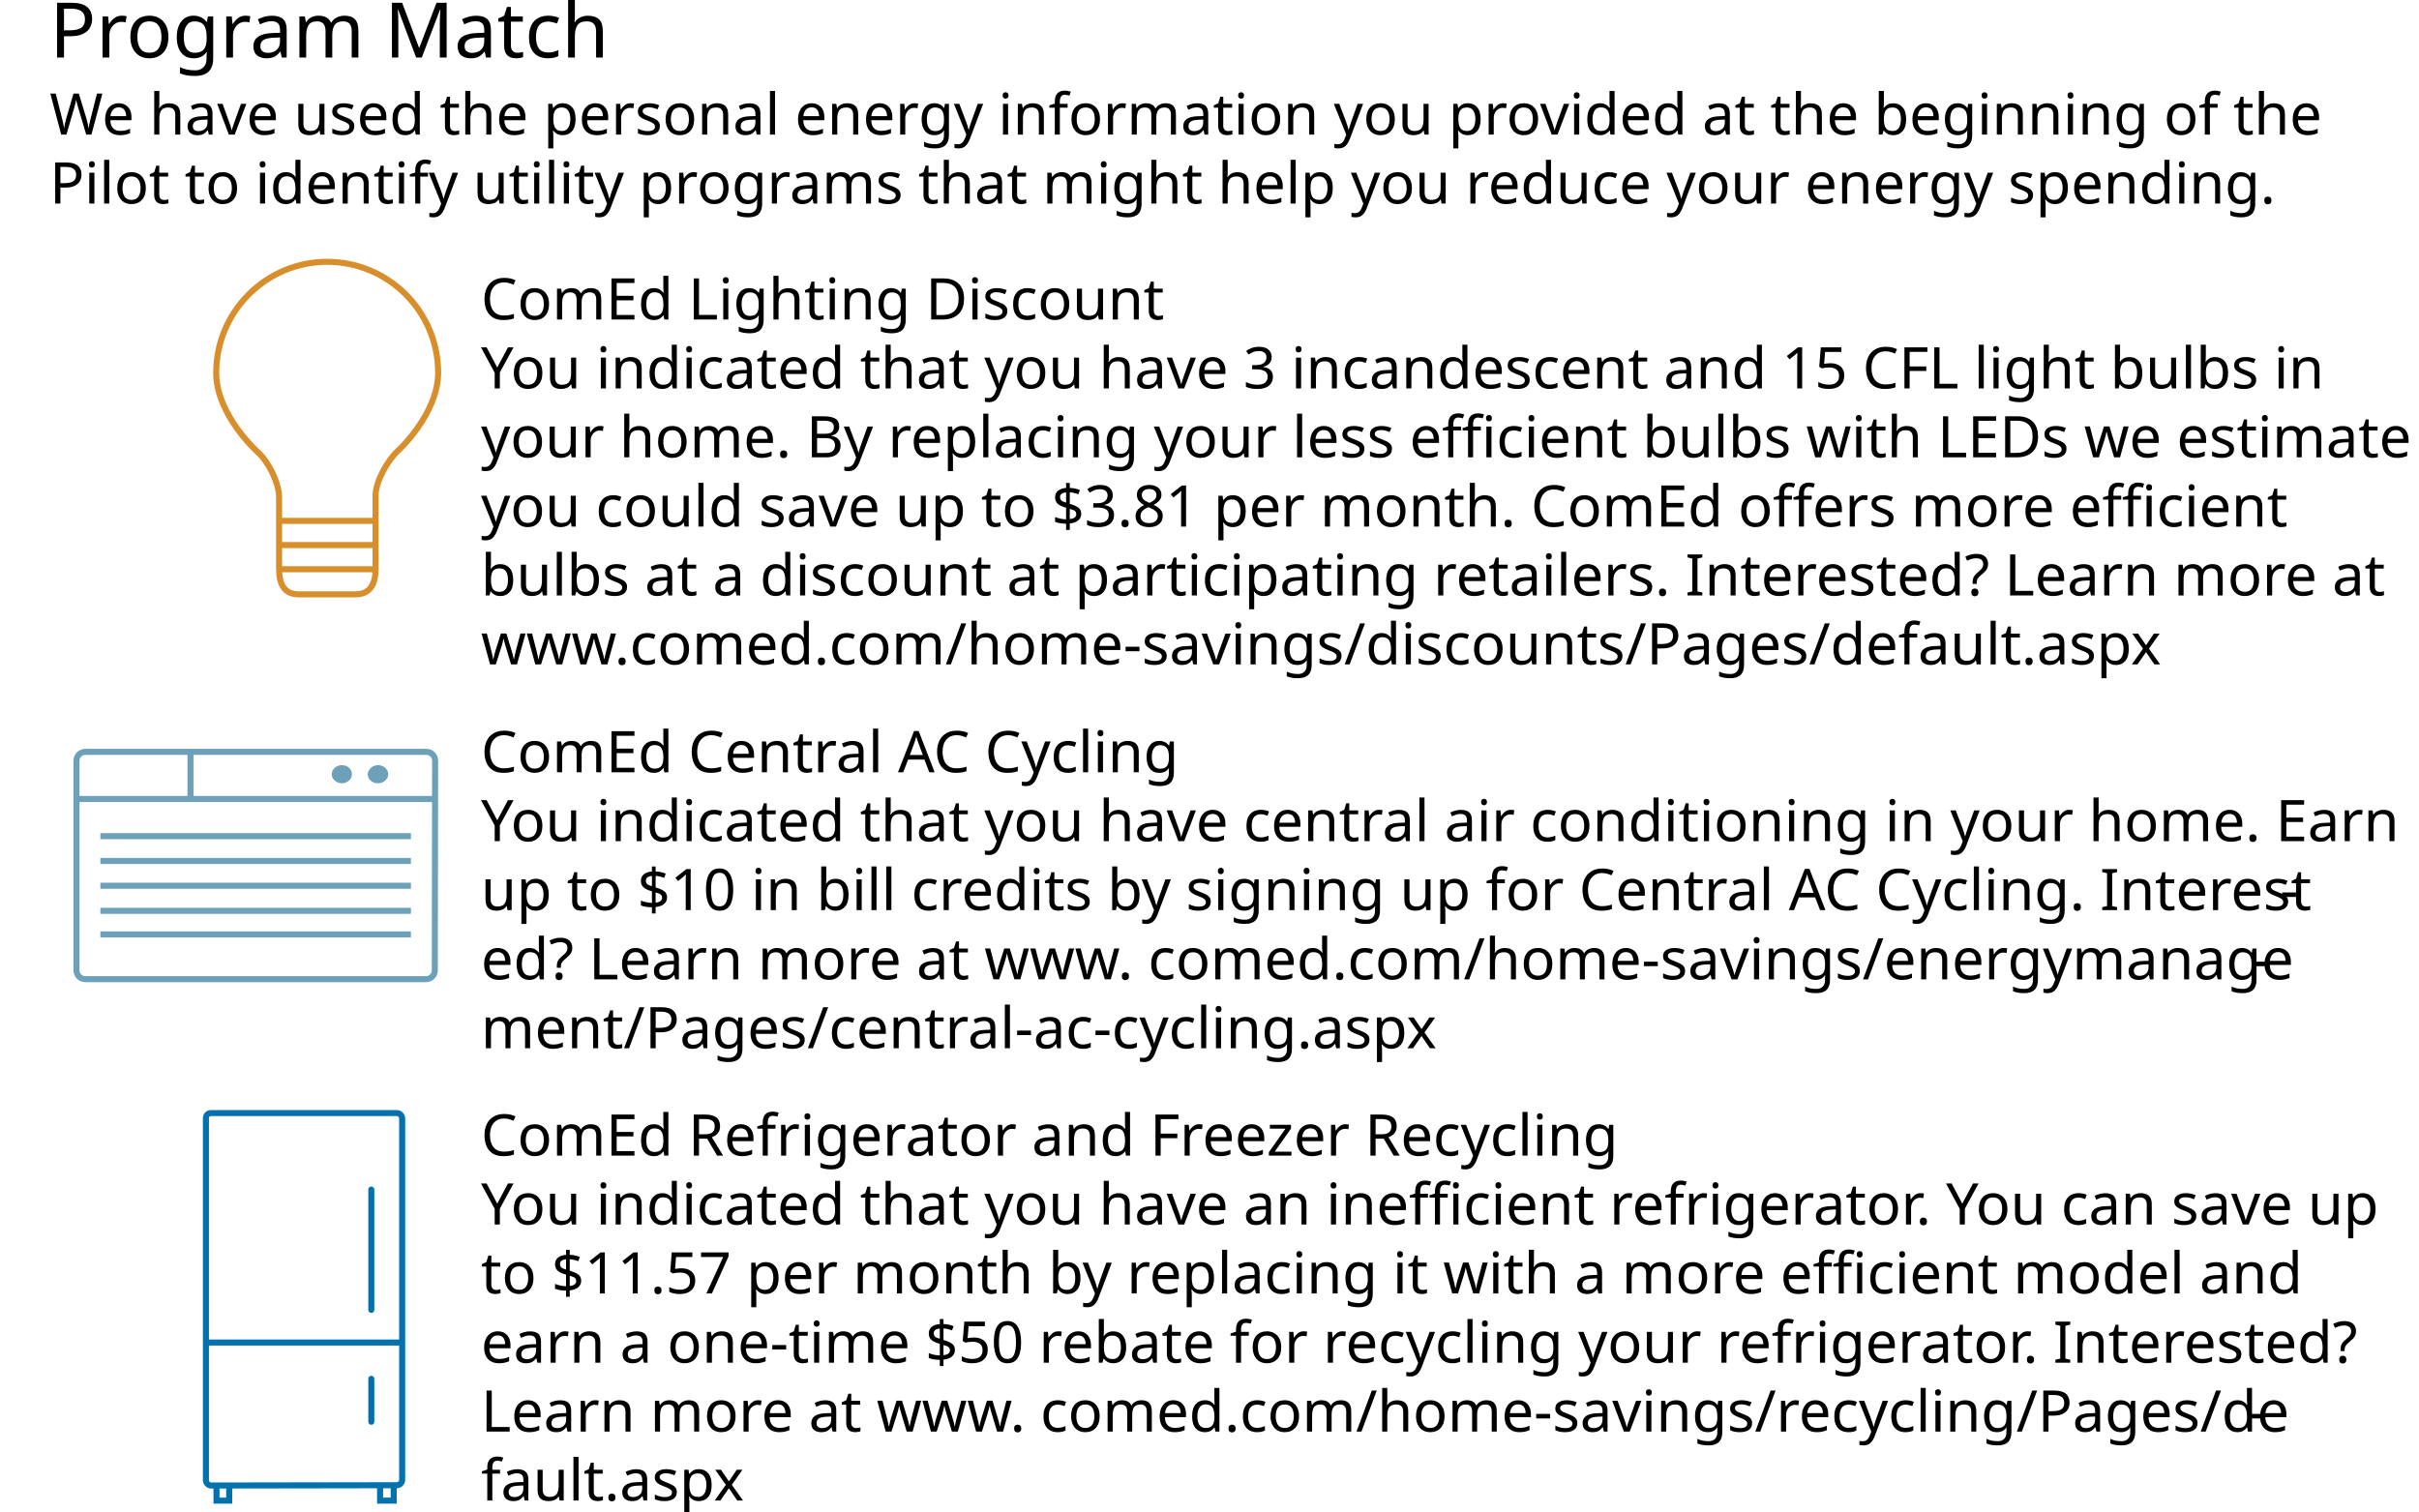
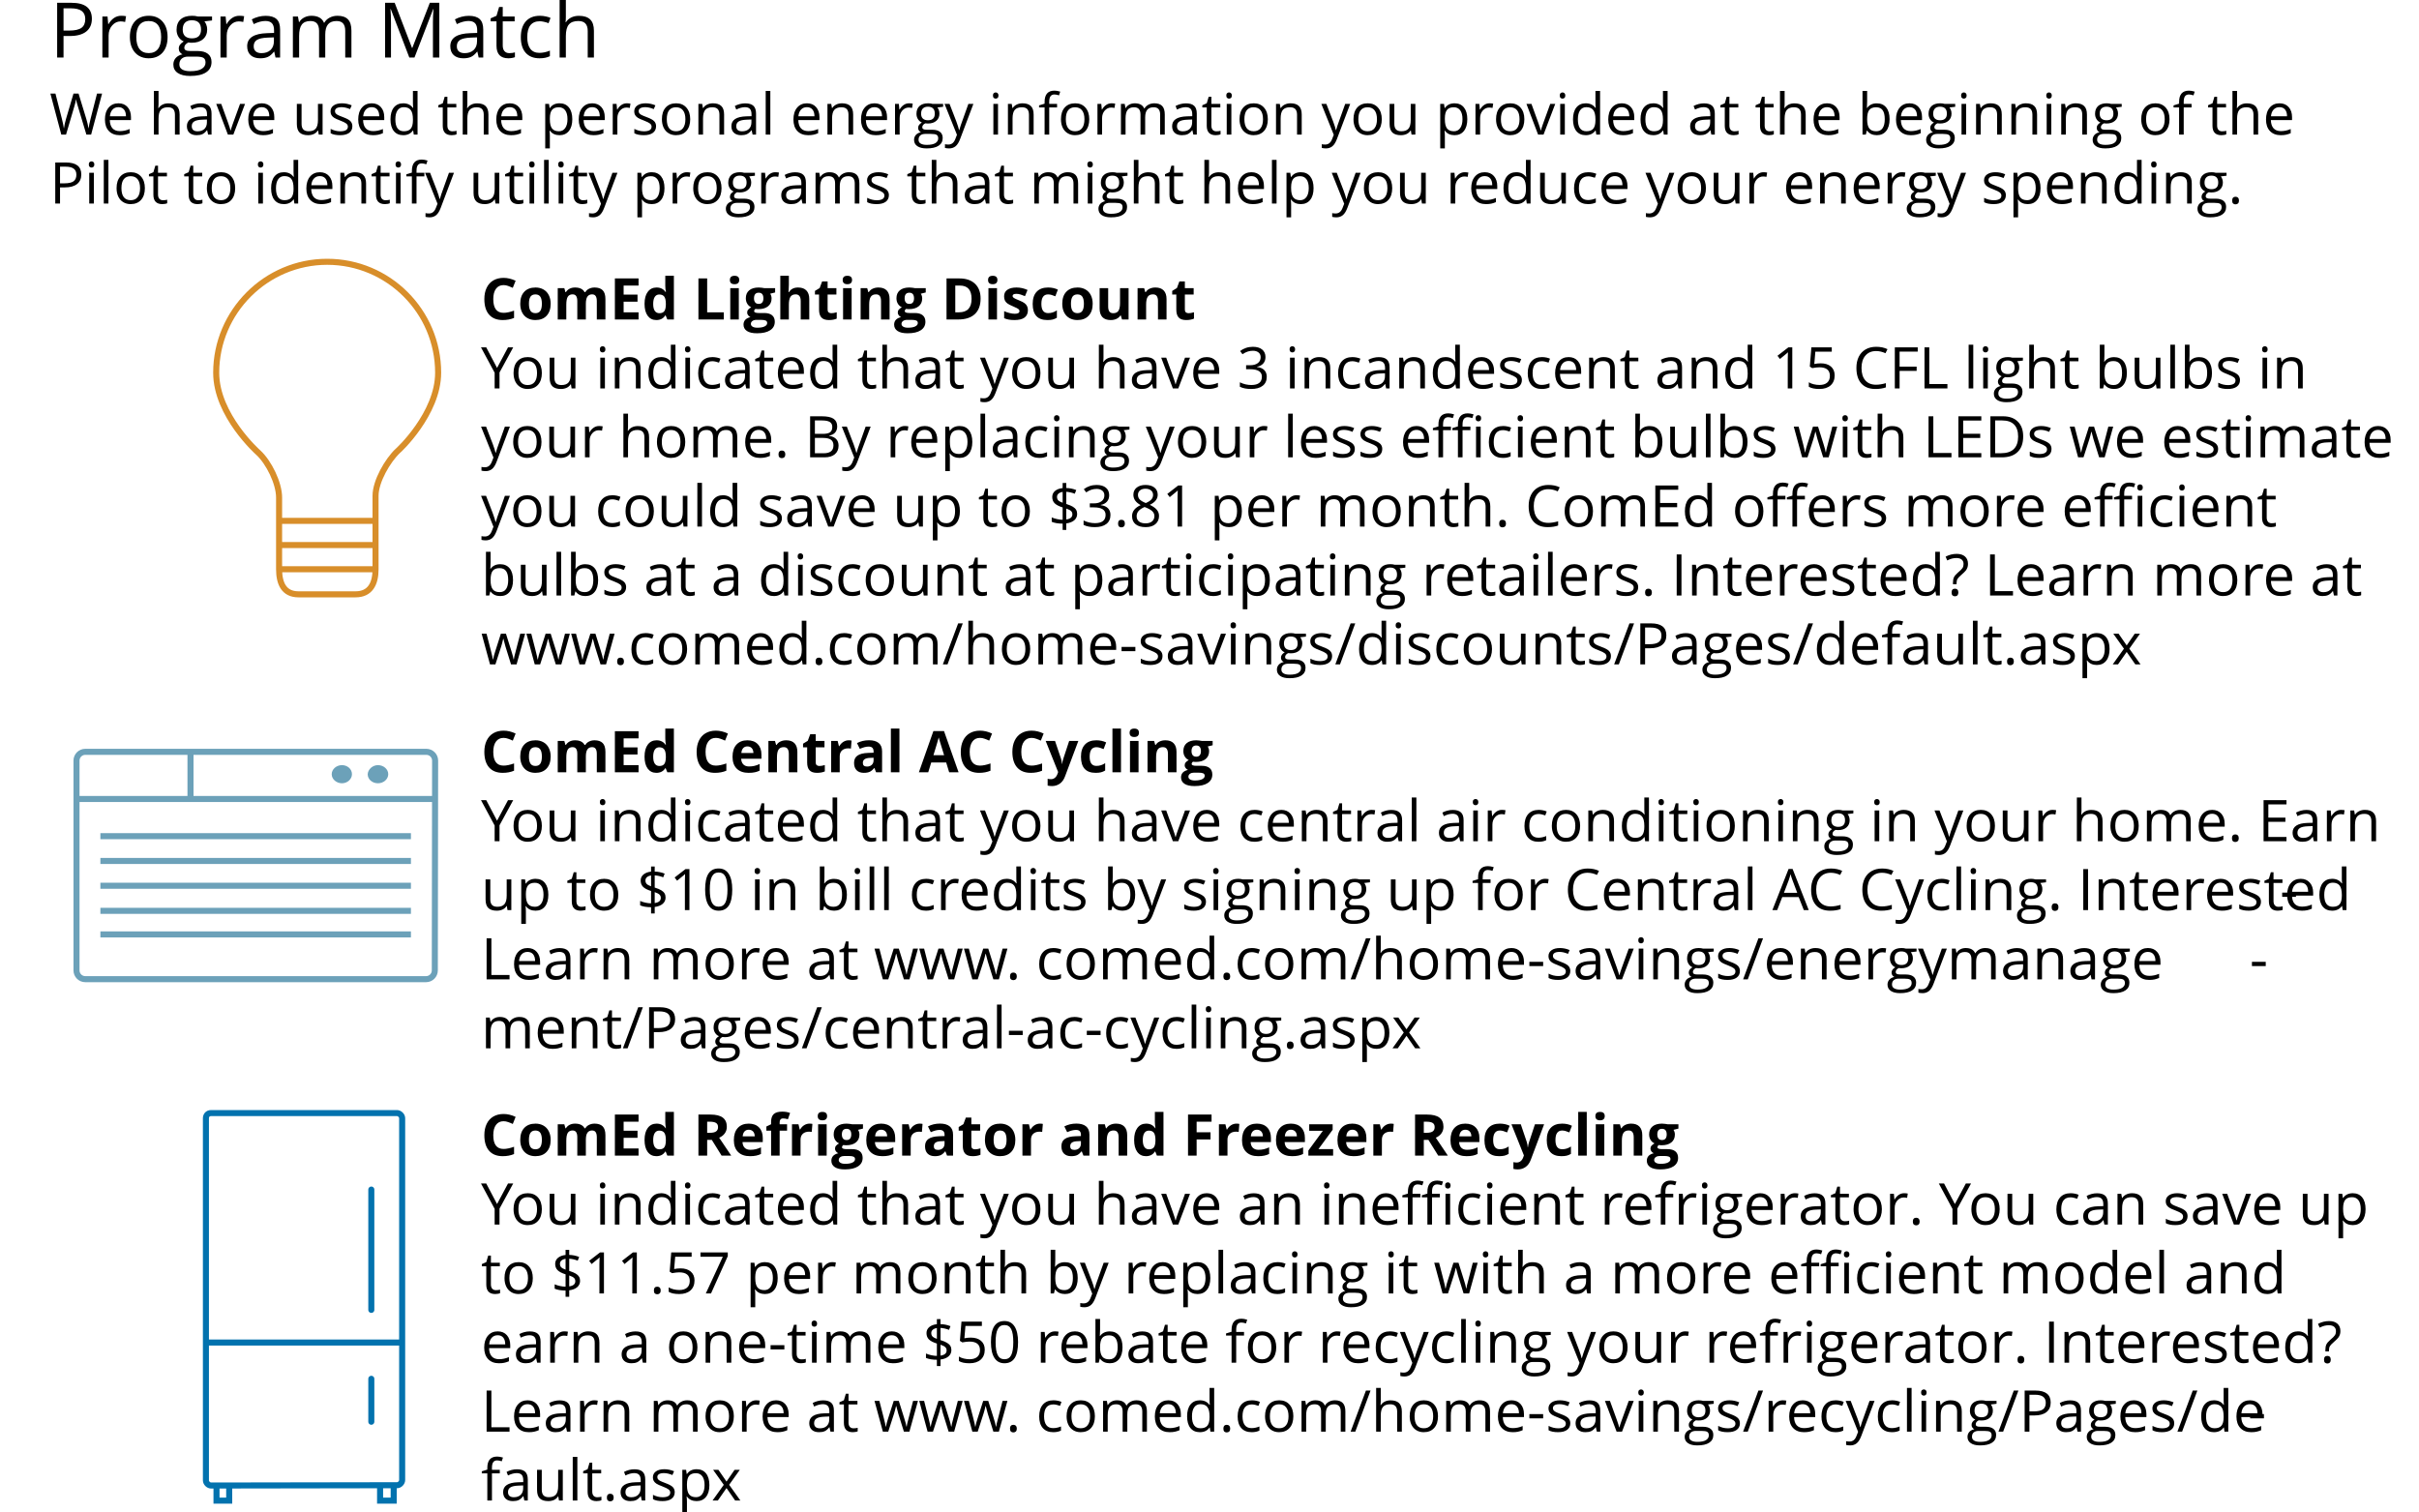
<svg xmlns="http://www.w3.org/2000/svg" version="1.1" x="0px" y="0px" viewBox="0 0 800 500" enable-background="new 0 0 800 500" xml:space="preserve">
+   <style type="text/css">
+     
+ 		@font-face { font-family: 'Avenir'; src: url('../style/AvenirNextLTPro-Regular.otf'); } 
+ 		@font-face { font-family: AvenirDemi; src: url('../style/AvenirNextLTPro-Demi.otf'); } 
+ 		@font-face { font-family: AvenirMedium; src: url('../style/AvenirNextLTPro-Medium.otf'); } 
+ 
+ 		text {
+ 		font-family: 'Open Sans', sans-serif;
+ 		}
+ 	
+ </style>
  <g id="Layer_1">
-     <text transform="matrix(1 0 0 1 16.416 19.032)" font-family="'Avenir'" font-size="25.361">Program Match</text>
+     <text transform="matrix(1 0 0 1 16.416 19.032)" font-size="25.361">Program Match</text>
    <rect x="16.4" y="30.2" fill="none" width="767.2" height="49.1" />
    <text transform="matrix(1 0 0 1 16.416 44.5305)">
-       <tspan x="0" y="0" font-family="'Avenir'" font-size="19.021">We have used the personal energy information you provided at the beginning of the </tspan>
-       <tspan x="0" y="22.8" font-family="'Avenir'" font-size="19.021">Pilot to identify utility programs that might help you reduce your energy spending.</tspan>
+       <tspan x="0" y="0" font-size="19.021">We have used the personal energy information you provided at the beginning of the </tspan>
+       <tspan x="0" y="22.8" font-size="19.021">Pilot to identify utility programs that might help you reduce your energy spending.</tspan>
    </text>
    <rect x="159.1" y="91.3" fill="none" width="624.5" height="133.1" />
    <text transform="matrix(1 0 0 1 159.0713 105.6829)">
-       <tspan x="0" y="0" font-family="'Avenir'" font-size="19.021">ComEd Lighting Discount</tspan>
-       <tspan x="0" y="22.8" font-family="'Avenir'" font-size="19.021">You indicated that you have 3 incandescent and 15 CFL light bulbs in </tspan>
-       <tspan x="0" y="45.6" font-family="'Avenir'" font-size="19.021">your home. By replacing your less efficient bulbs with LEDs we estimate </tspan>
-       <tspan x="0" y="68.5" font-family="'Avenir'" font-size="19.021">you could save up to $3.81 per month. ComEd offers more efficient </tspan>
-       <tspan x="0" y="91.3" font-family="'Avenir'" font-size="19.021">bulbs at a discount at participating retailers. Interested? Learn more at </tspan>
-       <tspan x="0" y="114.1" font-family="'Avenir'" font-size="19.021">www.comed.com/home-savings/discounts/Pages/default.aspx</tspan>
+       <tspan x="0" y="0" font-size="19.021" font-weight="700">ComEd Lighting Discount</tspan>
+       <tspan x="0" y="22.8" font-size="19.021">You indicated that you have 3 incandescent and 15 CFL light bulbs in </tspan>
+       <tspan x="0" y="45.6" font-size="19.021">your home. By replacing your less efficient bulbs with LEDs we estimate </tspan>
+       <tspan x="0" y="68.5" font-size="19.021">you could save up to $3.81 per month. ComEd offers more efficient </tspan>
+       <tspan x="0" y="91.3" font-size="19.021">bulbs at a discount at participating retailers. Interested? Learn more at </tspan>
+       <tspan x="0" y="114.1" font-size="19.021">www.comed.com/home-savings/discounts/Pages/default.aspx</tspan>
    </text>
    <rect x="159.1" y="241.1" fill="none" width="624.5" height="133.1" />
    <text transform="matrix(1 0 0 1 159.0713 255.4632)">
-       <tspan x="0" y="0" font-family="'Avenir'" font-size="19.021">ComEd Central AC Cycling</tspan>
-       <tspan x="0" y="22.8" font-family="'Avenir'" font-size="19.021">You indicated that you have central air conditioning in your home. Earn </tspan>
-       <tspan x="0" y="45.6" font-family="'Avenir'" font-size="19.021">up to $10 in bill credits by signing up for Central AC Cycling. Interest</tspan>
-       <tspan x="594.9" y="45.6" font-family="'Avenir'" font-size="19.021">-</tspan>
-       <tspan x="0" y="68.5" font-family="'Avenir'" font-size="19.021">ed? Learn more at www. comed.com/home-savings/energymanage</tspan>
-       <tspan x="584.9" y="68.5" font-family="'Avenir'" font-size="19.021">-</tspan>
-       <tspan x="0" y="91.3" font-family="'Avenir'" font-size="19.021">ment/Pages/central-ac-cycling.aspx</tspan>
+       <tspan x="0" y="0" font-size="19.021" font-weight="700">ComEd Central AC Cycling</tspan>
+       <tspan x="0" y="22.8" font-size="19.021">You indicated that you have central air conditioning in your home. Earn </tspan>
+       <tspan x="0" y="45.6" font-size="19.021">up to $10 in bill credits by signing up for Central AC Cycling. Interested</tspan>
+       <tspan x="594.9" y="45.6" font-size="19.021">-</tspan>
+       <tspan x="0" y="68.5" font-size="19.021">Learn more at www. comed.com/home-savings/energymanage</tspan>
+       <tspan x="584.9" y="68.5" font-size="19.021">-</tspan>
+       <tspan x="0" y="91.3" font-size="19.021">ment/Pages/central-ac-cycling.aspx</tspan>
    </text>
    <rect x="159.1" y="367.9" fill="none" width="624.5" height="133.1" />
    <text transform="matrix(1 0 0 1 159.0713 382.2683)">
-       <tspan x="0" y="0" font-family="'Avenir'" font-size="19.021">ComEd Refrigerator and Freezer Recycling</tspan>
-       <tspan x="0" y="22.8" font-family="'Avenir'" font-size="19.021">You indicated that you have an inefficient refrigerator. You can save up </tspan>
-       <tspan x="0" y="45.6" font-family="'Avenir'" font-size="19.021">to $11.57 per month by replacing it with a more efficient model and </tspan>
-       <tspan x="0" y="68.5" font-family="'Avenir'" font-size="19.021">earn a one-time $50 rebate for recycling your refrigerator. Interested? </tspan>
-       <tspan x="0" y="91.3" font-family="'Avenir'" font-size="19.021">Learn more at www. comed.com/home-savings/recycling/Pages/de</tspan>
-       <tspan x="584.3" y="91.3" font-family="'Avenir'" font-size="19.021">-</tspan>
-       <tspan x="0" y="114.1" font-family="'Avenir'" font-size="19.021">fault.aspx</tspan>
+       <tspan x="0" y="0" font-size="19.021" font-weight="700">ComEd Refrigerator and Freezer Recycling</tspan>
+       <tspan x="0" y="22.8" font-size="19.021">You indicated that you have an inefficient refrigerator. You can save up </tspan>
+       <tspan x="0" y="45.6" font-size="19.021">to $11.57 per month by replacing it with a more efficient model and </tspan>
+       <tspan x="0" y="68.5" font-size="19.021">earn a one-time $50 rebate for recycling your refrigerator. Interested? </tspan>
+       <tspan x="0" y="91.3" font-size="19.021">Learn more at www. comed.com/home-savings/recycling/Pages/de</tspan>
+       <tspan x="584.3" y="91.3" font-size="19.021">-</tspan>
+       <tspan x="0" y="114.1" font-size="19.021">fault.aspx</tspan>
    </text>
  </g>
  <g id="website">
    <g>
      <path fill="none" stroke="#D88E2A" stroke-width="2" stroke-miterlimit="10" d="M144.9,123.3c0-20.3-16.5-36.7-36.7-36.7    s-36.7,16.5-36.7,36.7c0,14.1,13.9,26.4,13.9,26.4c3.5,3.2,6.9,10.1,6.9,14.9v23.7c0,4.7,1.6,8.3,6.4,8.3h18.9    c4.8,0,6.6-3.5,6.6-8.3V164c0-4.8,4-11.7,7.4-14.9C131.6,149.2,144.9,136.9,144.9,123.3z" />
      <line fill="none" stroke="#D88E2A" stroke-width="2" stroke-miterlimit="10" x1="92.2" y1="180.3" x2="124.1" y2="180.3" />
      <line fill="none" stroke="#D88E2A" stroke-width="2" stroke-miterlimit="10" x1="92.2" y1="172.3" x2="124.1" y2="172.3" />
      <line fill="none" stroke="#D88E2A" stroke-width="2" stroke-miterlimit="10" x1="92.2" y1="188.3" x2="124.1" y2="188.3" />
    </g>
    <g>
      <g>
        <path fill="none" stroke="#6CA1B9" stroke-width="2" stroke-miterlimit="10" d="M143.8,321c0,1.6-1.3,2.9-2.9,2.9H28.2     c-1.6,0-2.9-1.3-2.9-2.9v-69.4c0-1.6,1.3-2.9,2.9-2.9H141c1.6,0,2.9,1.3,2.9,2.9L143.8,321L143.8,321z" />
      </g>
      <path fill="#6CA1B9" d="M125,253.1c1.8,0,3.4,1.3,3.4,3c0,1.6-1.5,3-3.4,3c-1.9,0-3.4-1.3-3.4-3    C121.7,254.5,123.2,253.1,125,253.1z" />
      <path fill="#6CA1B9" d="M113.1,253.1c1.8,0,3.3,1.3,3.3,3c0,1.6-1.5,3-3.3,3c-1.8,0-3.4-1.3-3.4-3    C109.7,254.5,111.2,253.1,113.1,253.1z" />
      <line fill="none" stroke="#6CA1B9" stroke-width="2" stroke-miterlimit="10" x1="63" y1="248.7" x2="63" y2="264.3" />
      <line fill="none" stroke="#6CA1B9" stroke-width="2" stroke-miterlimit="10" x1="25.7" y1="264.3" x2="143.2" y2="264.3" />
      <g>
        <line fill="none" stroke="#6CA1B9" stroke-width="2" stroke-miterlimit="10" x1="33.2" y1="276.6" x2="135.9" y2="276.6" />
        <line fill="none" stroke="#6CA1B9" stroke-width="2" stroke-miterlimit="10" x1="33.2" y1="284.8" x2="135.9" y2="284.8" />
        <line fill="none" stroke="#6CA1B9" stroke-width="2" stroke-miterlimit="10" x1="33.2" y1="293" x2="135.9" y2="293" />
        <line fill="none" stroke="#6CA1B9" stroke-width="2" stroke-miterlimit="10" x1="33.2" y1="301.3" x2="135.9" y2="301.3" />
        <line fill="none" stroke="#6CA1B9" stroke-width="2" stroke-miterlimit="10" x1="33.2" y1="309.1" x2="135.9" y2="309.1" />
      </g>
      <g>
        <path fill="none" stroke="#0272AE" stroke-width="2" stroke-miterlimit="10" d="M131.3,491.3c0.9,0,1.7-0.9,1.7-1.7V369.9     c0-0.9-0.9-1.7-1.7-1.7H69.8c-1.2,0-1.7,0.9-1.7,1.7v119.8c0,0.9,0.9,1.7,1.7,1.7L131.3,491.3L131.3,491.3z" />
        <g>
          <polyline fill="none" stroke="#0272AE" stroke-width="2" stroke-miterlimit="10" points="75.8,491.6 75.8,496.4 71.6,496.4       71.6,491.6     " />
          <polyline fill="none" stroke="#0272AE" stroke-width="2" stroke-miterlimit="10" points="130.2,491.6 130.2,496.4 125.7,496.4       125.7,491.6     " />
        </g>
        <line fill="none" stroke="#0272AE" stroke-width="2" stroke-miterlimit="10" x1="133.3" y1="444.1" x2="68.1" y2="444.1" />
        <line fill="none" stroke="#0272AE" stroke-width="2" stroke-linecap="round" stroke-linejoin="round" stroke-miterlimit="10" x1="122.8" y1="433.3" x2="122.8" y2="393.5" />
        <line fill="none" stroke="#0272AE" stroke-width="2" stroke-linecap="round" stroke-linejoin="round" stroke-miterlimit="10" x1="122.8" y1="470.3" x2="122.8" y2="456.1" />
      </g>
    </g>
  </g>
</svg>
